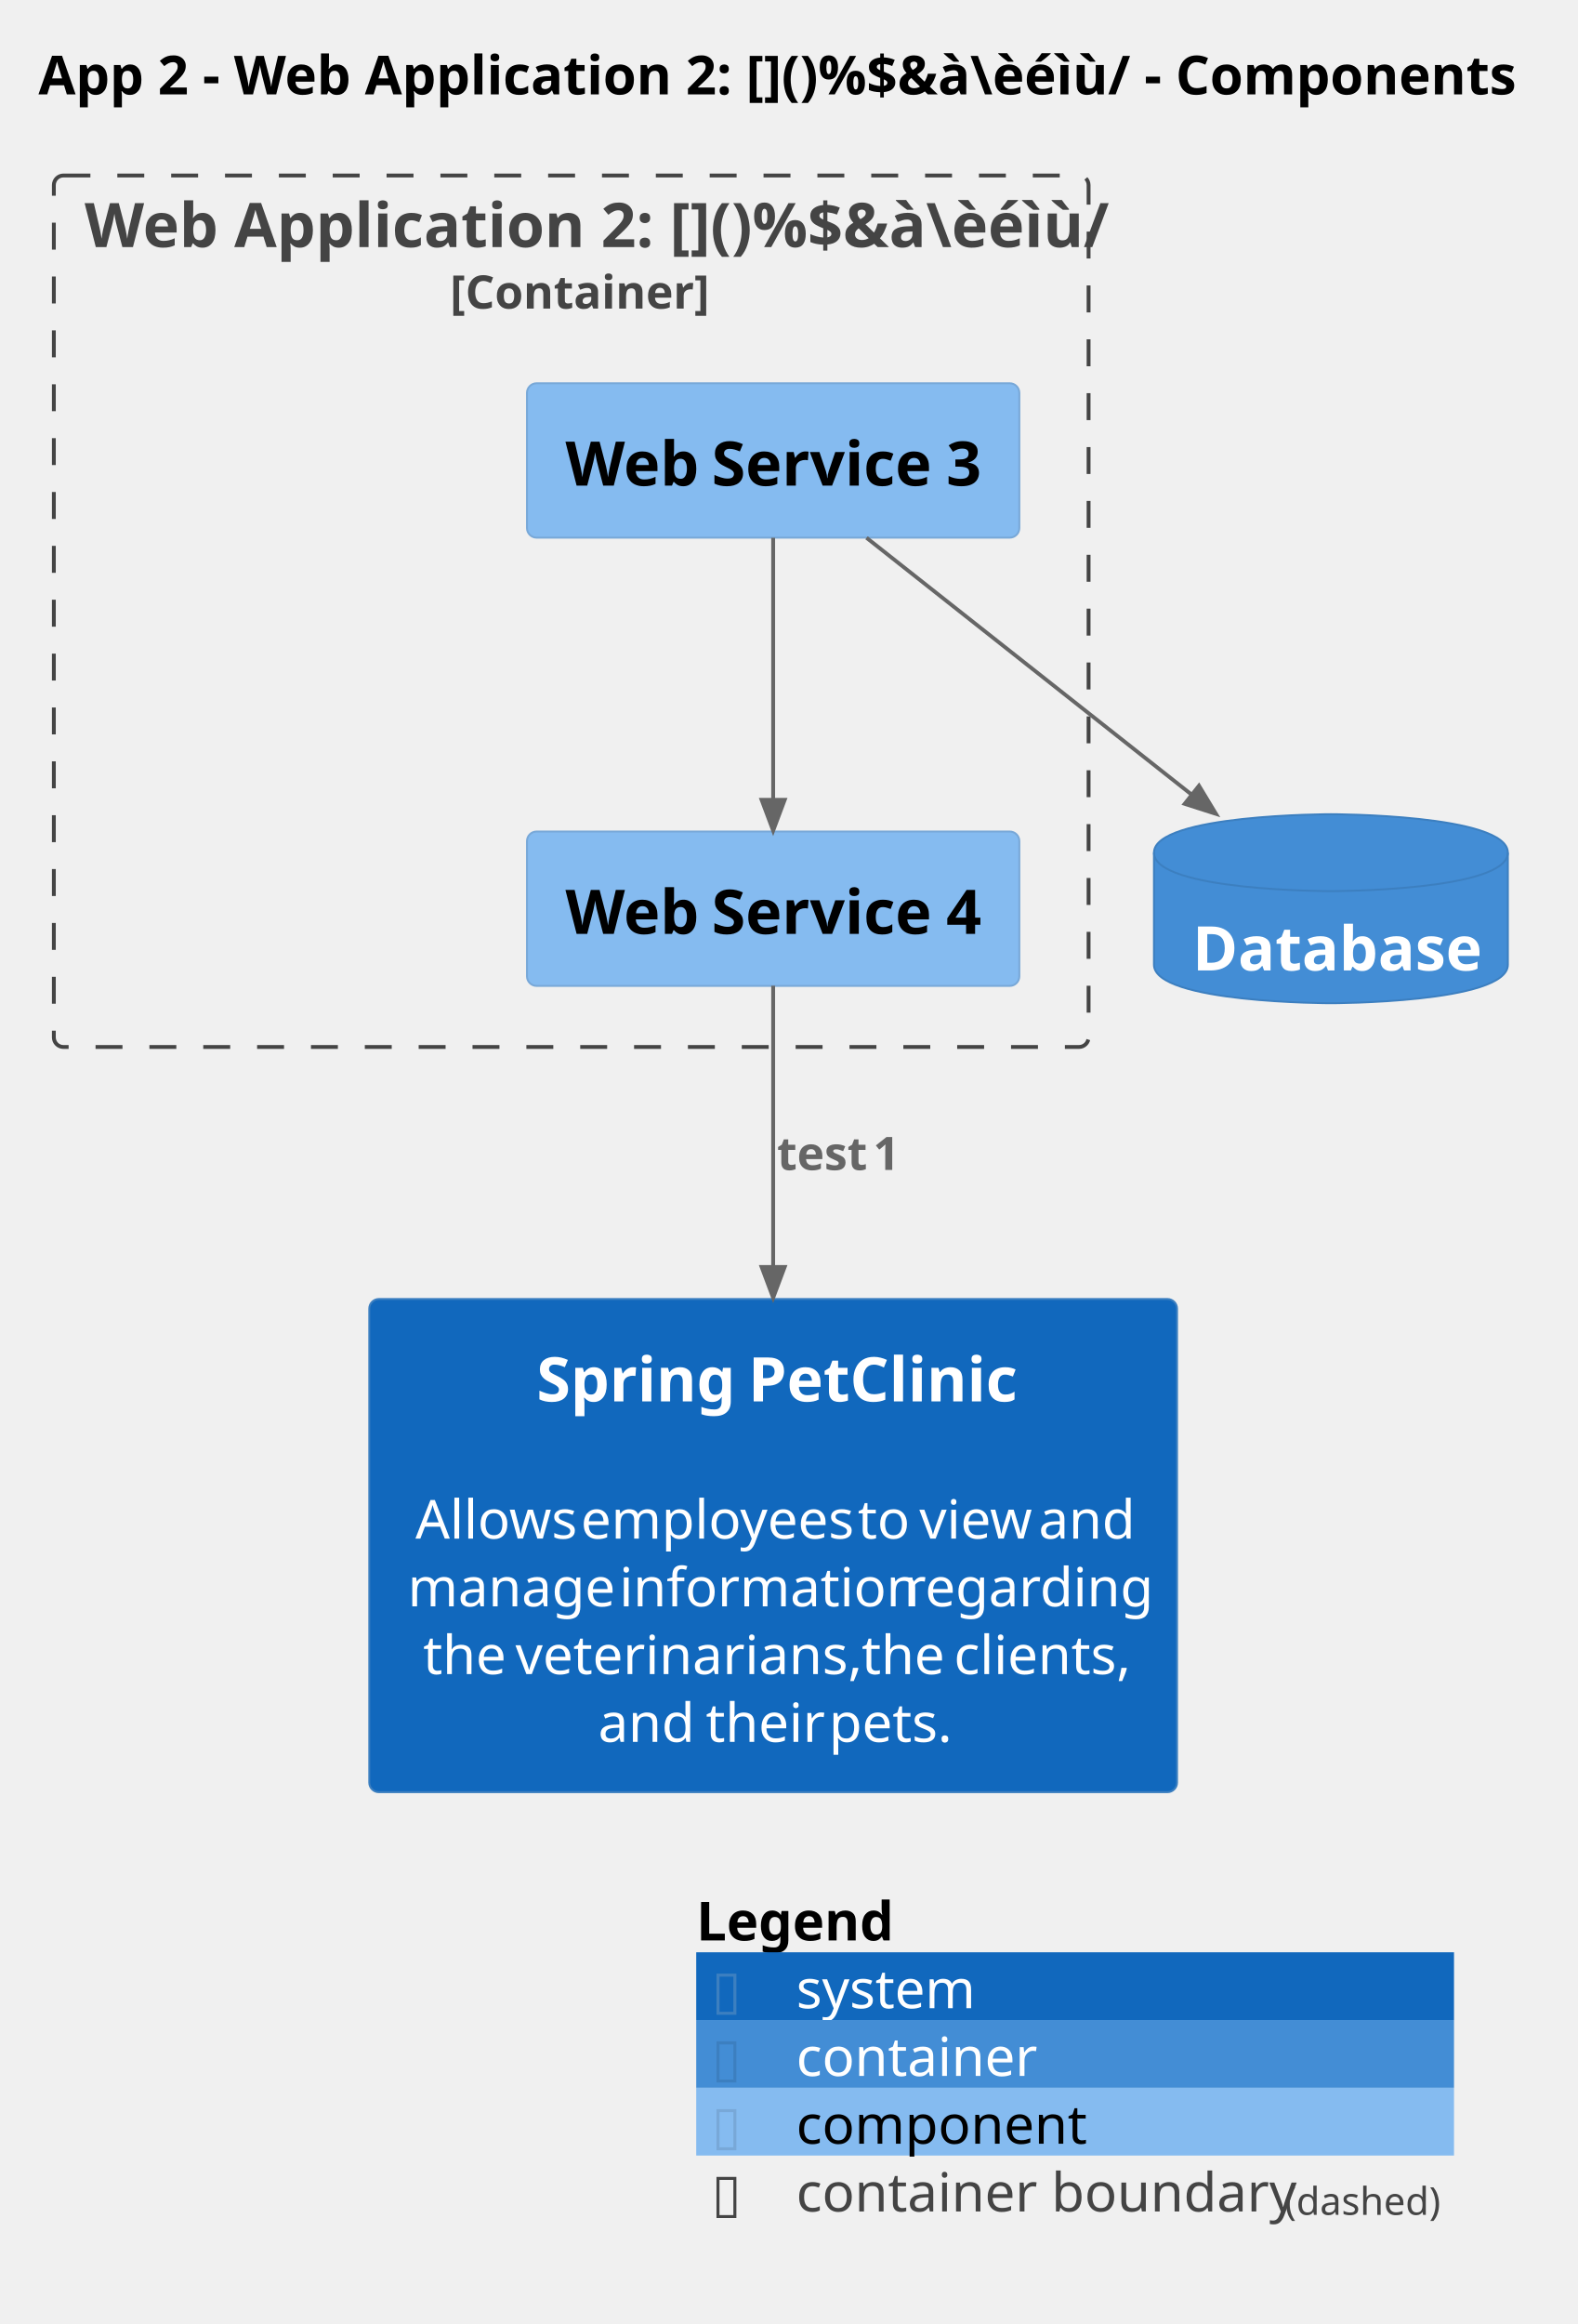
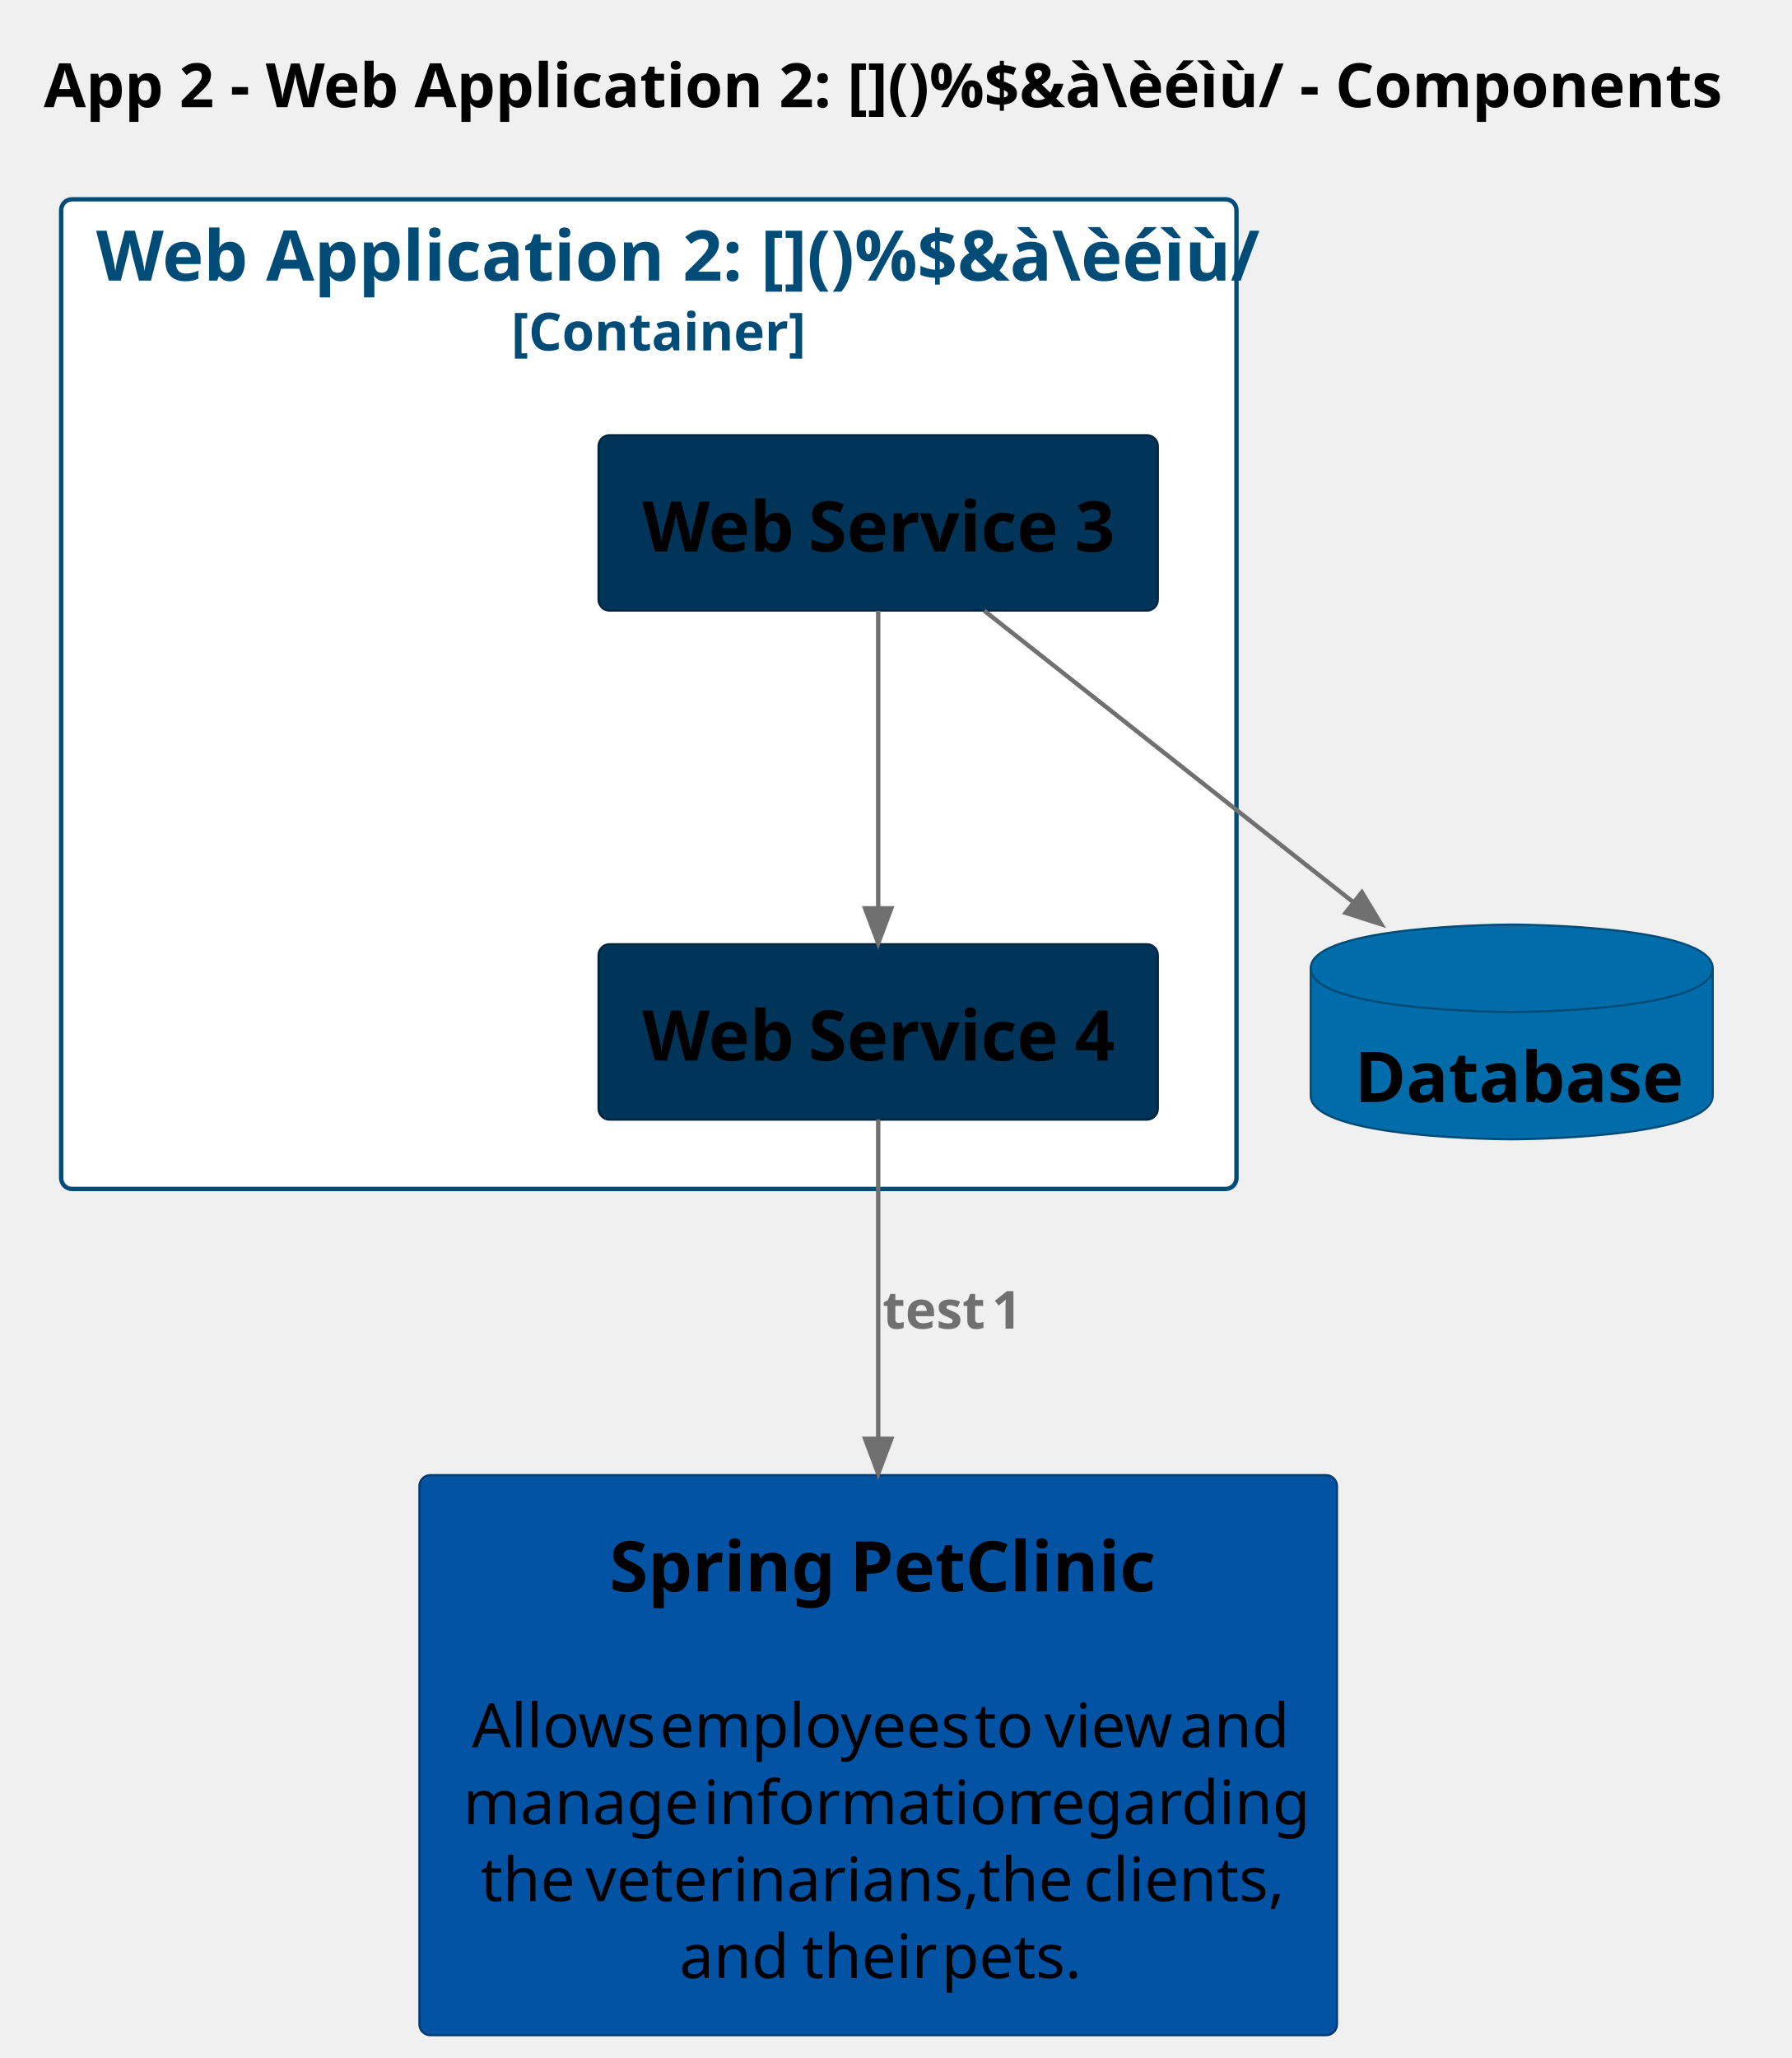
- <svg xmlns="http://www.w3.org/2000/svg" contentStyleType="text/css" height="604px" preserveAspectRatio="none" style="width:410px;height:604px;background:#FFFFFF;" version="1.1" viewBox="0 0 410 604" width="410px" zoomAndPan="magnify">
+ <svg xmlns="http://www.w3.org/2000/svg" contentStyleType="text/css" height="471px" preserveAspectRatio="none" style="width:410px;height:471px;background:#FFFFFF;" version="1.1" viewBox="0 0 410 471" width="410px" zoomAndPan="magnify">
  <defs />
  <g>
    <text fill="#000000" font-family="sans-serif" font-size="14" font-weight="bold" lengthAdjust="spacing" textLength="382" x="10" y="24.533">App 2 - Web Application 2: []()%$&amp;à\èéìù/ - Components</text>
    <g id="cluster_App2.WebApplication2àèéìù_boundary">
-       <rect fill="none" height="226.5" rx="2.5" ry="2.5" style="stroke:#444444;stroke-width:1.0;stroke-dasharray:7.0,7.0;" width="269" x="14" y="45.609" />
-       <text fill="#444444" font-family="sans-serif" font-size="16" font-weight="bold" lengthAdjust="spacing" textLength="253" x="22" y="64.219">Web Application 2: []()%$&amp;à\èéìù/</text>
-       <text fill="#444444" font-family="sans-serif" font-size="12" font-weight="bold" lengthAdjust="spacing" textLength="63" x="117" y="80.191">[Container]</text>
+       <rect fill="#FFFFFF" height="226.5" rx="2.5" ry="2.5" style="stroke:#004C76;stroke-width:1.0;" width="269" x="14" y="45.609" />
+       <text fill="#004C76" font-family="sans-serif" font-size="16" font-weight="bold" lengthAdjust="spacing" textLength="253" x="22" y="64.219">Web Application 2: []()%$&amp;à\èéìù/</text>
+       <text fill="#004C76" font-family="sans-serif" font-size="12" font-weight="bold" lengthAdjust="spacing" textLength="63" x="117" y="80.191">[Container]</text>
    </g>
    <g id="elem_App2.WebApplication2àèéìù.WebService3">
-       <rect fill="#85BBF0" height="40.125" rx="2.5" ry="2.5" style="stroke:#78A8D8;stroke-width:0.5;" width="128" x="137" y="99.609" />
+       <rect fill="#003559" height="40.125" rx="2.5" ry="2.5" style="stroke:#00253E;stroke-width:0.5;" width="128" x="137" y="99.609" />
      <text fill="#000000" font-family="sans-serif" font-size="16" font-weight="bold" lengthAdjust="spacing" textLength="34" x="147" y="126.219">Web</text>
      <text fill="#000000" font-family="sans-serif" font-size="16" font-weight="bold" lengthAdjust="spacing" textLength="4" x="181" y="126.219"> </text>
      <text fill="#000000" font-family="sans-serif" font-size="16" font-weight="bold" lengthAdjust="spacing" textLength="57" x="185" y="126.219">Service</text>
      <text fill="#000000" font-family="sans-serif" font-size="16" font-weight="bold" lengthAdjust="spacing" textLength="4" x="242" y="126.219"> </text>
      <text fill="#000000" font-family="sans-serif" font-size="16" font-weight="bold" lengthAdjust="spacing" textLength="9" x="246" y="126.219">3</text>
    </g>
    <g id="elem_App2.WebApplication2àèéìù.WebService4">
-       <rect fill="#85BBF0" height="40.125" rx="2.5" ry="2.5" style="stroke:#78A8D8;stroke-width:0.5;" width="128" x="137" y="216.109" />
+       <rect fill="#003559" height="40.125" rx="2.5" ry="2.5" style="stroke:#00253E;stroke-width:0.5;" width="128" x="137" y="216.109" />
      <text fill="#000000" font-family="sans-serif" font-size="16" font-weight="bold" lengthAdjust="spacing" textLength="34" x="147" y="242.719">Web</text>
      <text fill="#000000" font-family="sans-serif" font-size="16" font-weight="bold" lengthAdjust="spacing" textLength="4" x="181" y="242.719"> </text>
      <text fill="#000000" font-family="sans-serif" font-size="16" font-weight="bold" lengthAdjust="spacing" textLength="57" x="185" y="242.719">Service</text>
      <text fill="#000000" font-family="sans-serif" font-size="16" font-weight="bold" lengthAdjust="spacing" textLength="4" x="242" y="242.719"> </text>
      <text fill="#000000" font-family="sans-serif" font-size="16" font-weight="bold" lengthAdjust="spacing" textLength="9" x="246" y="242.719">4</text>
    </g>
    <g id="elem_SpringPetClinic">
-       <rect fill="#1168BD" height="128.172" rx="2.5" ry="2.5" style="stroke:#3C7FC0;stroke-width:0.5;" width="210" x="96" y="337.609" />
-       <text fill="#FFFFFF" font-family="sans-serif" font-size="16" font-weight="bold" lengthAdjust="spacing" textLength="51" x="139.5" y="364.219">Spring</text>
-       <text fill="#FFFFFF" font-family="sans-serif" font-size="16" font-weight="bold" lengthAdjust="spacing" textLength="4" x="190.5" y="364.219"> </text>
-       <text fill="#FFFFFF" font-family="sans-serif" font-size="16" font-weight="bold" lengthAdjust="spacing" textLength="68" x="194.5" y="364.219">PetClinic</text>
-       <text fill="#FFFFFF" font-family="sans-serif" font-size="14" lengthAdjust="spacing" textLength="4" x="199" y="382.268"> </text>
-       <text fill="#FFFFFF" font-family="sans-serif" font-size="14" lengthAdjust="spacing" textLength="39" x="108" y="399.877">Allows</text>
-       <text fill="#FFFFFF" font-family="sans-serif" font-size="14" lengthAdjust="spacing" textLength="4" x="147" y="399.877"> </text>
-       <text fill="#FFFFFF" font-family="sans-serif" font-size="14" lengthAdjust="spacing" textLength="68" x="151" y="399.877">employees</text>
-       <text fill="#FFFFFF" font-family="sans-serif" font-size="14" lengthAdjust="spacing" textLength="4" x="219" y="399.877"> </text>
-       <text fill="#FFFFFF" font-family="sans-serif" font-size="14" lengthAdjust="spacing" textLength="12" x="223" y="399.877">to</text>
-       <text fill="#FFFFFF" font-family="sans-serif" font-size="14" lengthAdjust="spacing" textLength="4" x="235" y="399.877"> </text>
-       <text fill="#FFFFFF" font-family="sans-serif" font-size="14" lengthAdjust="spacing" textLength="27" x="239" y="399.877">view</text>
-       <text fill="#FFFFFF" font-family="sans-serif" font-size="14" lengthAdjust="spacing" textLength="4" x="266" y="399.877"> </text>
-       <text fill="#FFFFFF" font-family="sans-serif" font-size="14" lengthAdjust="spacing" textLength="24" x="270" y="399.877">and</text>
-       <text fill="#FFFFFF" font-family="sans-serif" font-size="14" lengthAdjust="spacing" textLength="51" x="106" y="417.486">manage</text>
-       <text fill="#FFFFFF" font-family="sans-serif" font-size="14" lengthAdjust="spacing" textLength="4" x="157" y="417.486"> </text>
-       <text fill="#FFFFFF" font-family="sans-serif" font-size="14" lengthAdjust="spacing" textLength="70" x="161" y="417.486">information</text>
-       <text fill="#FFFFFF" font-family="sans-serif" font-size="14" lengthAdjust="spacing" textLength="4" x="231" y="417.486"> </text>
-       <text fill="#FFFFFF" font-family="sans-serif" font-size="14" lengthAdjust="spacing" textLength="61" x="235" y="417.486">regarding</text>
-       <text fill="#FFFFFF" font-family="sans-serif" font-size="14" lengthAdjust="spacing" textLength="20" x="110" y="435.096">the</text>
-       <text fill="#FFFFFF" font-family="sans-serif" font-size="14" lengthAdjust="spacing" textLength="4" x="130" y="435.096"> </text>
-       <text fill="#FFFFFF" font-family="sans-serif" font-size="14" lengthAdjust="spacing" textLength="86" x="134" y="435.096">veterinarians,</text>
-       <text fill="#FFFFFF" font-family="sans-serif" font-size="14" lengthAdjust="spacing" textLength="4" x="220" y="435.096"> </text>
-       <text fill="#FFFFFF" font-family="sans-serif" font-size="14" lengthAdjust="spacing" textLength="20" x="224" y="435.096">the</text>
-       <text fill="#FFFFFF" font-family="sans-serif" font-size="14" lengthAdjust="spacing" textLength="4" x="244" y="435.096"> </text>
-       <text fill="#FFFFFF" font-family="sans-serif" font-size="14" lengthAdjust="spacing" textLength="44" x="248" y="435.096">clients,</text>
-       <text fill="#FFFFFF" font-family="sans-serif" font-size="14" lengthAdjust="spacing" textLength="24" x="155.5" y="452.705">and</text>
-       <text fill="#FFFFFF" font-family="sans-serif" font-size="14" lengthAdjust="spacing" textLength="4" x="179.5" y="452.705"> </text>
-       <text fill="#FFFFFF" font-family="sans-serif" font-size="14" lengthAdjust="spacing" textLength="28" x="183.5" y="452.705">their</text>
-       <text fill="#FFFFFF" font-family="sans-serif" font-size="14" lengthAdjust="spacing" textLength="4" x="211.5" y="452.705"> </text>
-       <text fill="#FFFFFF" font-family="sans-serif" font-size="14" lengthAdjust="spacing" textLength="31" x="215.5" y="452.705">pets.</text>
+       <rect fill="#0353A4" height="128.172" rx="2.5" ry="2.5" style="stroke:#023A72;stroke-width:0.5;" width="210" x="96" y="337.609" />
+       <text fill="#000000" font-family="sans-serif" font-size="16" font-weight="bold" lengthAdjust="spacing" textLength="51" x="139.5" y="364.219">Spring</text>
+       <text fill="#000000" font-family="sans-serif" font-size="16" font-weight="bold" lengthAdjust="spacing" textLength="4" x="190.5" y="364.219"> </text>
+       <text fill="#000000" font-family="sans-serif" font-size="16" font-weight="bold" lengthAdjust="spacing" textLength="68" x="194.5" y="364.219">PetClinic</text>
+       <text fill="#000000" font-family="sans-serif" font-size="14" lengthAdjust="spacing" textLength="4" x="199" y="382.268"> </text>
+       <text fill="#000000" font-family="sans-serif" font-size="14" lengthAdjust="spacing" textLength="39" x="108" y="399.877">Allows</text>
+       <text fill="#000000" font-family="sans-serif" font-size="14" lengthAdjust="spacing" textLength="4" x="147" y="399.877"> </text>
+       <text fill="#000000" font-family="sans-serif" font-size="14" lengthAdjust="spacing" textLength="68" x="151" y="399.877">employees</text>
+       <text fill="#000000" font-family="sans-serif" font-size="14" lengthAdjust="spacing" textLength="4" x="219" y="399.877"> </text>
+       <text fill="#000000" font-family="sans-serif" font-size="14" lengthAdjust="spacing" textLength="12" x="223" y="399.877">to</text>
+       <text fill="#000000" font-family="sans-serif" font-size="14" lengthAdjust="spacing" textLength="4" x="235" y="399.877"> </text>
+       <text fill="#000000" font-family="sans-serif" font-size="14" lengthAdjust="spacing" textLength="27" x="239" y="399.877">view</text>
+       <text fill="#000000" font-family="sans-serif" font-size="14" lengthAdjust="spacing" textLength="4" x="266" y="399.877"> </text>
+       <text fill="#000000" font-family="sans-serif" font-size="14" lengthAdjust="spacing" textLength="24" x="270" y="399.877">and</text>
+       <text fill="#000000" font-family="sans-serif" font-size="14" lengthAdjust="spacing" textLength="51" x="106" y="417.486">manage</text>
+       <text fill="#000000" font-family="sans-serif" font-size="14" lengthAdjust="spacing" textLength="4" x="157" y="417.486"> </text>
+       <text fill="#000000" font-family="sans-serif" font-size="14" lengthAdjust="spacing" textLength="70" x="161" y="417.486">information</text>
+       <text fill="#000000" font-family="sans-serif" font-size="14" lengthAdjust="spacing" textLength="4" x="231" y="417.486"> </text>
+       <text fill="#000000" font-family="sans-serif" font-size="14" lengthAdjust="spacing" textLength="61" x="235" y="417.486">regarding</text>
+       <text fill="#000000" font-family="sans-serif" font-size="14" lengthAdjust="spacing" textLength="20" x="110" y="435.096">the</text>
+       <text fill="#000000" font-family="sans-serif" font-size="14" lengthAdjust="spacing" textLength="4" x="130" y="435.096"> </text>
+       <text fill="#000000" font-family="sans-serif" font-size="14" lengthAdjust="spacing" textLength="86" x="134" y="435.096">veterinarians,</text>
+       <text fill="#000000" font-family="sans-serif" font-size="14" lengthAdjust="spacing" textLength="4" x="220" y="435.096"> </text>
+       <text fill="#000000" font-family="sans-serif" font-size="14" lengthAdjust="spacing" textLength="20" x="224" y="435.096">the</text>
+       <text fill="#000000" font-family="sans-serif" font-size="14" lengthAdjust="spacing" textLength="4" x="244" y="435.096"> </text>
+       <text fill="#000000" font-family="sans-serif" font-size="14" lengthAdjust="spacing" textLength="44" x="248" y="435.096">clients,</text>
+       <text fill="#000000" font-family="sans-serif" font-size="14" lengthAdjust="spacing" textLength="24" x="155.5" y="452.705">and</text>
+       <text fill="#000000" font-family="sans-serif" font-size="14" lengthAdjust="spacing" textLength="4" x="179.5" y="452.705"> </text>
+       <text fill="#000000" font-family="sans-serif" font-size="14" lengthAdjust="spacing" textLength="28" x="183.5" y="452.705">their</text>
+       <text fill="#000000" font-family="sans-serif" font-size="14" lengthAdjust="spacing" textLength="4" x="211.5" y="452.705"> </text>
+       <text fill="#000000" font-family="sans-serif" font-size="14" lengthAdjust="spacing" textLength="31" x="215.5" y="452.705">pets.</text>
    </g>
    <g id="elem_App2.Database">
-       <path d="M300,221.609 C300,211.609 346,211.609 346,211.609 C346,211.609 392,211.609 392,221.609 L392,250.734 C392,260.734 346,260.734 346,260.734 C346,260.734 300,260.734 300,250.734 L300,221.609 " fill="#438DD5" style="stroke:#3C7FC0;stroke-width:0.5;" />
-       <path d="M300,221.609 C300,231.609 346,231.609 346,231.609 C346,231.609 392,231.609 392,221.609 " fill="none" style="stroke:#3C7FC0;stroke-width:0.5;" />
-       <text fill="#FFFFFF" font-family="sans-serif" font-size="16" font-weight="bold" lengthAdjust="spacing" textLength="72" x="310" y="252.219">Database</text>
+       <path d="M300,221.609 C300,211.609 346,211.609 346,211.609 C346,211.609 392,211.609 392,221.609 L392,250.734 C392,260.734 346,260.734 346,260.734 C346,260.734 300,260.734 300,250.734 L300,221.609 " fill="#006DAA" style="stroke:#004C76;stroke-width:0.5;" />
+       <path d="M300,221.609 C300,231.609 346,231.609 346,231.609 C346,231.609 392,231.609 392,221.609 " fill="none" style="stroke:#004C76;stroke-width:0.5;" />
+       <text fill="#000000" font-family="sans-serif" font-size="16" font-weight="bold" lengthAdjust="spacing" textLength="72" x="310" y="252.219">Database</text>
    </g>
    <g id="link_App2.WebApplication2àèéìù.WebService3_App2.Database">
-       <path d="M225.27,139.769 C250.26,159.509 282.972,185.341 309.842,206.561 " fill="none" id="App2.WebApplication2àèéìù.WebService3-to-App2.Database" style="stroke:#666666;stroke-width:1.0;" />
-       <polygon fill="#666666" points="316.12,211.519,311.701,204.207,307.982,208.916,316.12,211.519" style="stroke:#666666;stroke-width:1.0;" />
-       <text fill="#666666" font-family="sans-serif" font-size="0" lengthAdjust="spacing" textLength="0" x="278" y="170.609">.</text>
+       <path d="M225.27,139.769 C250.26,159.509 282.972,185.341 309.842,206.561 " fill="none" id="App2.WebApplication2àèéìù.WebService3-to-App2.Database" style="stroke:#707070;stroke-width:1.0;" />
+       <polygon fill="#707070" points="316.12,211.519,311.701,204.207,307.982,208.916,316.12,211.519" style="stroke:#707070;stroke-width:1.0;" />
+       <text fill="#707070" font-family="sans-serif" font-size="0" lengthAdjust="spacing" textLength="0" x="278" y="170.609">.</text>
    </g>
    <g id="link_App2.WebApplication2àèéìù.WebService3_App2.WebApplication2àèéìù.WebService4">
-       <path d="M201,139.769 C201,160.909 201,186.719 201,207.879 " fill="none" id="App2.WebApplication2àèéìù.WebService3-to-App2.WebApplication2àèéìù.WebService4" style="stroke:#666666;stroke-width:1.0;" />
-       <polygon fill="#666666" points="201,215.879,204,207.879,198,207.879,201,215.879" style="stroke:#666666;stroke-width:1.0;" />
-       <text fill="#666666" font-family="sans-serif" font-size="0" lengthAdjust="spacing" textLength="0" x="202" y="170.609">.</text>
+       <path d="M201,139.769 C201,160.909 201,186.719 201,207.879 " fill="none" id="App2.WebApplication2àèéìù.WebService3-to-App2.WebApplication2àèéìù.WebService4" style="stroke:#707070;stroke-width:1.0;" />
+       <polygon fill="#707070" points="201,215.879,204,207.879,198,207.879,201,215.879" style="stroke:#707070;stroke-width:1.0;" />
+       <text fill="#707070" font-family="sans-serif" font-size="0" lengthAdjust="spacing" textLength="0" x="202" y="170.609">.</text>
    </g>
    <g id="link_App2.WebApplication2àèéìù.WebService4_SpringPetClinic">
-       <path d="M201,256.189 C201,276.069 201,300.299 201,329.279 " fill="none" id="App2.WebApplication2àèéìù.WebService4-to-SpringPetClinic" style="stroke:#666666;stroke-width:1.0;" />
-       <polygon fill="#666666" points="201,337.279,204,329.279,198,329.279,201,337.279" style="stroke:#666666;stroke-width:1.0;" />
-       <text fill="#666666" font-family="sans-serif" font-size="12" font-weight="bold" lengthAdjust="spacing" textLength="22" x="202" y="304.066">test</text>
-       <text fill="#666666" font-family="sans-serif" font-size="12" font-weight="bold" lengthAdjust="spacing" textLength="3" x="224" y="304.066"> </text>
-       <text fill="#666666" font-family="sans-serif" font-size="12" font-weight="bold" lengthAdjust="spacing" textLength="7" x="227" y="304.066">1</text>
+       <path d="M201,256.189 C201,276.069 201,300.299 201,329.279 " fill="none" id="App2.WebApplication2àèéìù.WebService4-to-SpringPetClinic" style="stroke:#707070;stroke-width:1.0;" />
+       <polygon fill="#707070" points="201,337.279,204,329.279,198,329.279,201,337.279" style="stroke:#707070;stroke-width:1.0;" />
+       <text fill="#707070" font-family="sans-serif" font-size="12" font-weight="bold" lengthAdjust="spacing" textLength="22" x="202" y="304.066">test</text>
+       <text fill="#707070" font-family="sans-serif" font-size="12" font-weight="bold" lengthAdjust="spacing" textLength="3" x="224" y="304.066"> </text>
+       <text fill="#707070" font-family="sans-serif" font-size="12" font-weight="bold" lengthAdjust="spacing" textLength="7" x="227" y="304.066">1</text>
    </g>
-     <rect fill="none" height="17.609" style="stroke:none;stroke-width:1.0;" width="197" x="181" y="489.781" />
-     <text fill="#000000" font-family="sans-serif" font-size="14" font-weight="bold" lengthAdjust="spacing" textLength="53" x="181" y="504.315">Legend</text>
-     <text fill="#FFFFFF" font-family="sans-serif" font-size="14" lengthAdjust="spacing" textLength="4" x="234" y="504.315"> </text>
-     <rect fill="#1168BD" height="17.609" style="stroke:none;stroke-width:1.0;" width="197" x="181" y="507.391" />
-     <text fill="#3C7FC0" font-family="sans-serif" font-size="14" lengthAdjust="spacing" textLength="14" x="185" y="521.924">▯</text>
-     <text fill="#FFFFFF" font-family="sans-serif" font-size="14" lengthAdjust="spacing" textLength="4" x="199" y="521.924"> </text>
-     <text fill="#FFFFFF" font-family="sans-serif" font-size="14" lengthAdjust="spacing" textLength="44" x="207" y="521.924">system</text>
-     <text fill="#FFFFFF" font-family="sans-serif" font-size="14" lengthAdjust="spacing" textLength="4" x="255" y="521.924"> </text>
-     <rect fill="#438DD5" height="17.609" style="stroke:none;stroke-width:1.0;" width="197" x="181" y="525" />
-     <text fill="#3C7FC0" font-family="sans-serif" font-size="14" lengthAdjust="spacing" textLength="14" x="185" y="539.533">▯</text>
-     <text fill="#FFFFFF" font-family="sans-serif" font-size="14" lengthAdjust="spacing" textLength="4" x="199" y="539.533"> </text>
-     <text fill="#FFFFFF" font-family="sans-serif" font-size="14" lengthAdjust="spacing" textLength="59" x="207" y="539.533">container</text>
-     <text fill="#FFFFFF" font-family="sans-serif" font-size="14" lengthAdjust="spacing" textLength="4" x="270" y="539.533"> </text>
-     <rect fill="#85BBF0" height="17.609" style="stroke:none;stroke-width:1.0;" width="197" x="181" y="542.609" />
-     <text fill="#78A8D8" font-family="sans-serif" font-size="14" lengthAdjust="spacing" textLength="14" x="185" y="557.143">▯</text>
-     <text fill="#FFFFFF" font-family="sans-serif" font-size="14" lengthAdjust="spacing" textLength="4" x="199" y="557.143"> </text>
-     <text fill="#000000" font-family="sans-serif" font-size="14" lengthAdjust="spacing" textLength="70" x="207" y="557.143">component</text>
-     <text fill="#FFFFFF" font-family="sans-serif" font-size="14" lengthAdjust="spacing" textLength="4" x="281" y="557.143"> </text>
-     <rect fill="none" height="17.609" style="stroke:none;stroke-width:1.0;" width="197" x="181" y="560.219" />
-     <text fill="#444444" font-family="sans-serif" font-size="14" lengthAdjust="spacing" textLength="14" x="185" y="574.752">▯</text>
-     <text fill="#FFFFFF" font-family="sans-serif" font-size="14" lengthAdjust="spacing" textLength="4" x="199" y="574.752"> </text>
-     <text fill="#444444" font-family="sans-serif" font-size="14" lengthAdjust="spacing" textLength="123" x="207" y="574.752">container boundary</text>
-     <text fill="#444444" font-family="sans-serif" font-size="10" lengthAdjust="spacing" textLength="40" x="334" y="575.631">(dashed)</text>
-     <text fill="#FFFFFF" font-family="sans-serif" font-size="14" lengthAdjust="spacing" textLength="4" x="374" y="574.752"> </text>
-     <line style="stroke:none;stroke-width:1.0;" x1="181" x2="378" y1="489.781" y2="489.781" />
-     <line style="stroke:none;stroke-width:1.0;" x1="181" x2="378" y1="507.391" y2="507.391" />
-     <line style="stroke:none;stroke-width:1.0;" x1="181" x2="378" y1="525" y2="525" />
-     <line style="stroke:none;stroke-width:1.0;" x1="181" x2="378" y1="542.609" y2="542.609" />
-     <line style="stroke:none;stroke-width:1.0;" x1="181" x2="378" y1="560.219" y2="560.219" />
-     <line style="stroke:none;stroke-width:1.0;" x1="181" x2="378" y1="577.828" y2="577.828" />
-     <line style="stroke:none;stroke-width:1.0;" x1="181" x2="181" y1="489.781" y2="577.828" />
-     <line style="stroke:none;stroke-width:1.0;" x1="378" x2="378" y1="489.781" y2="577.828" />
  </g>
</svg>
